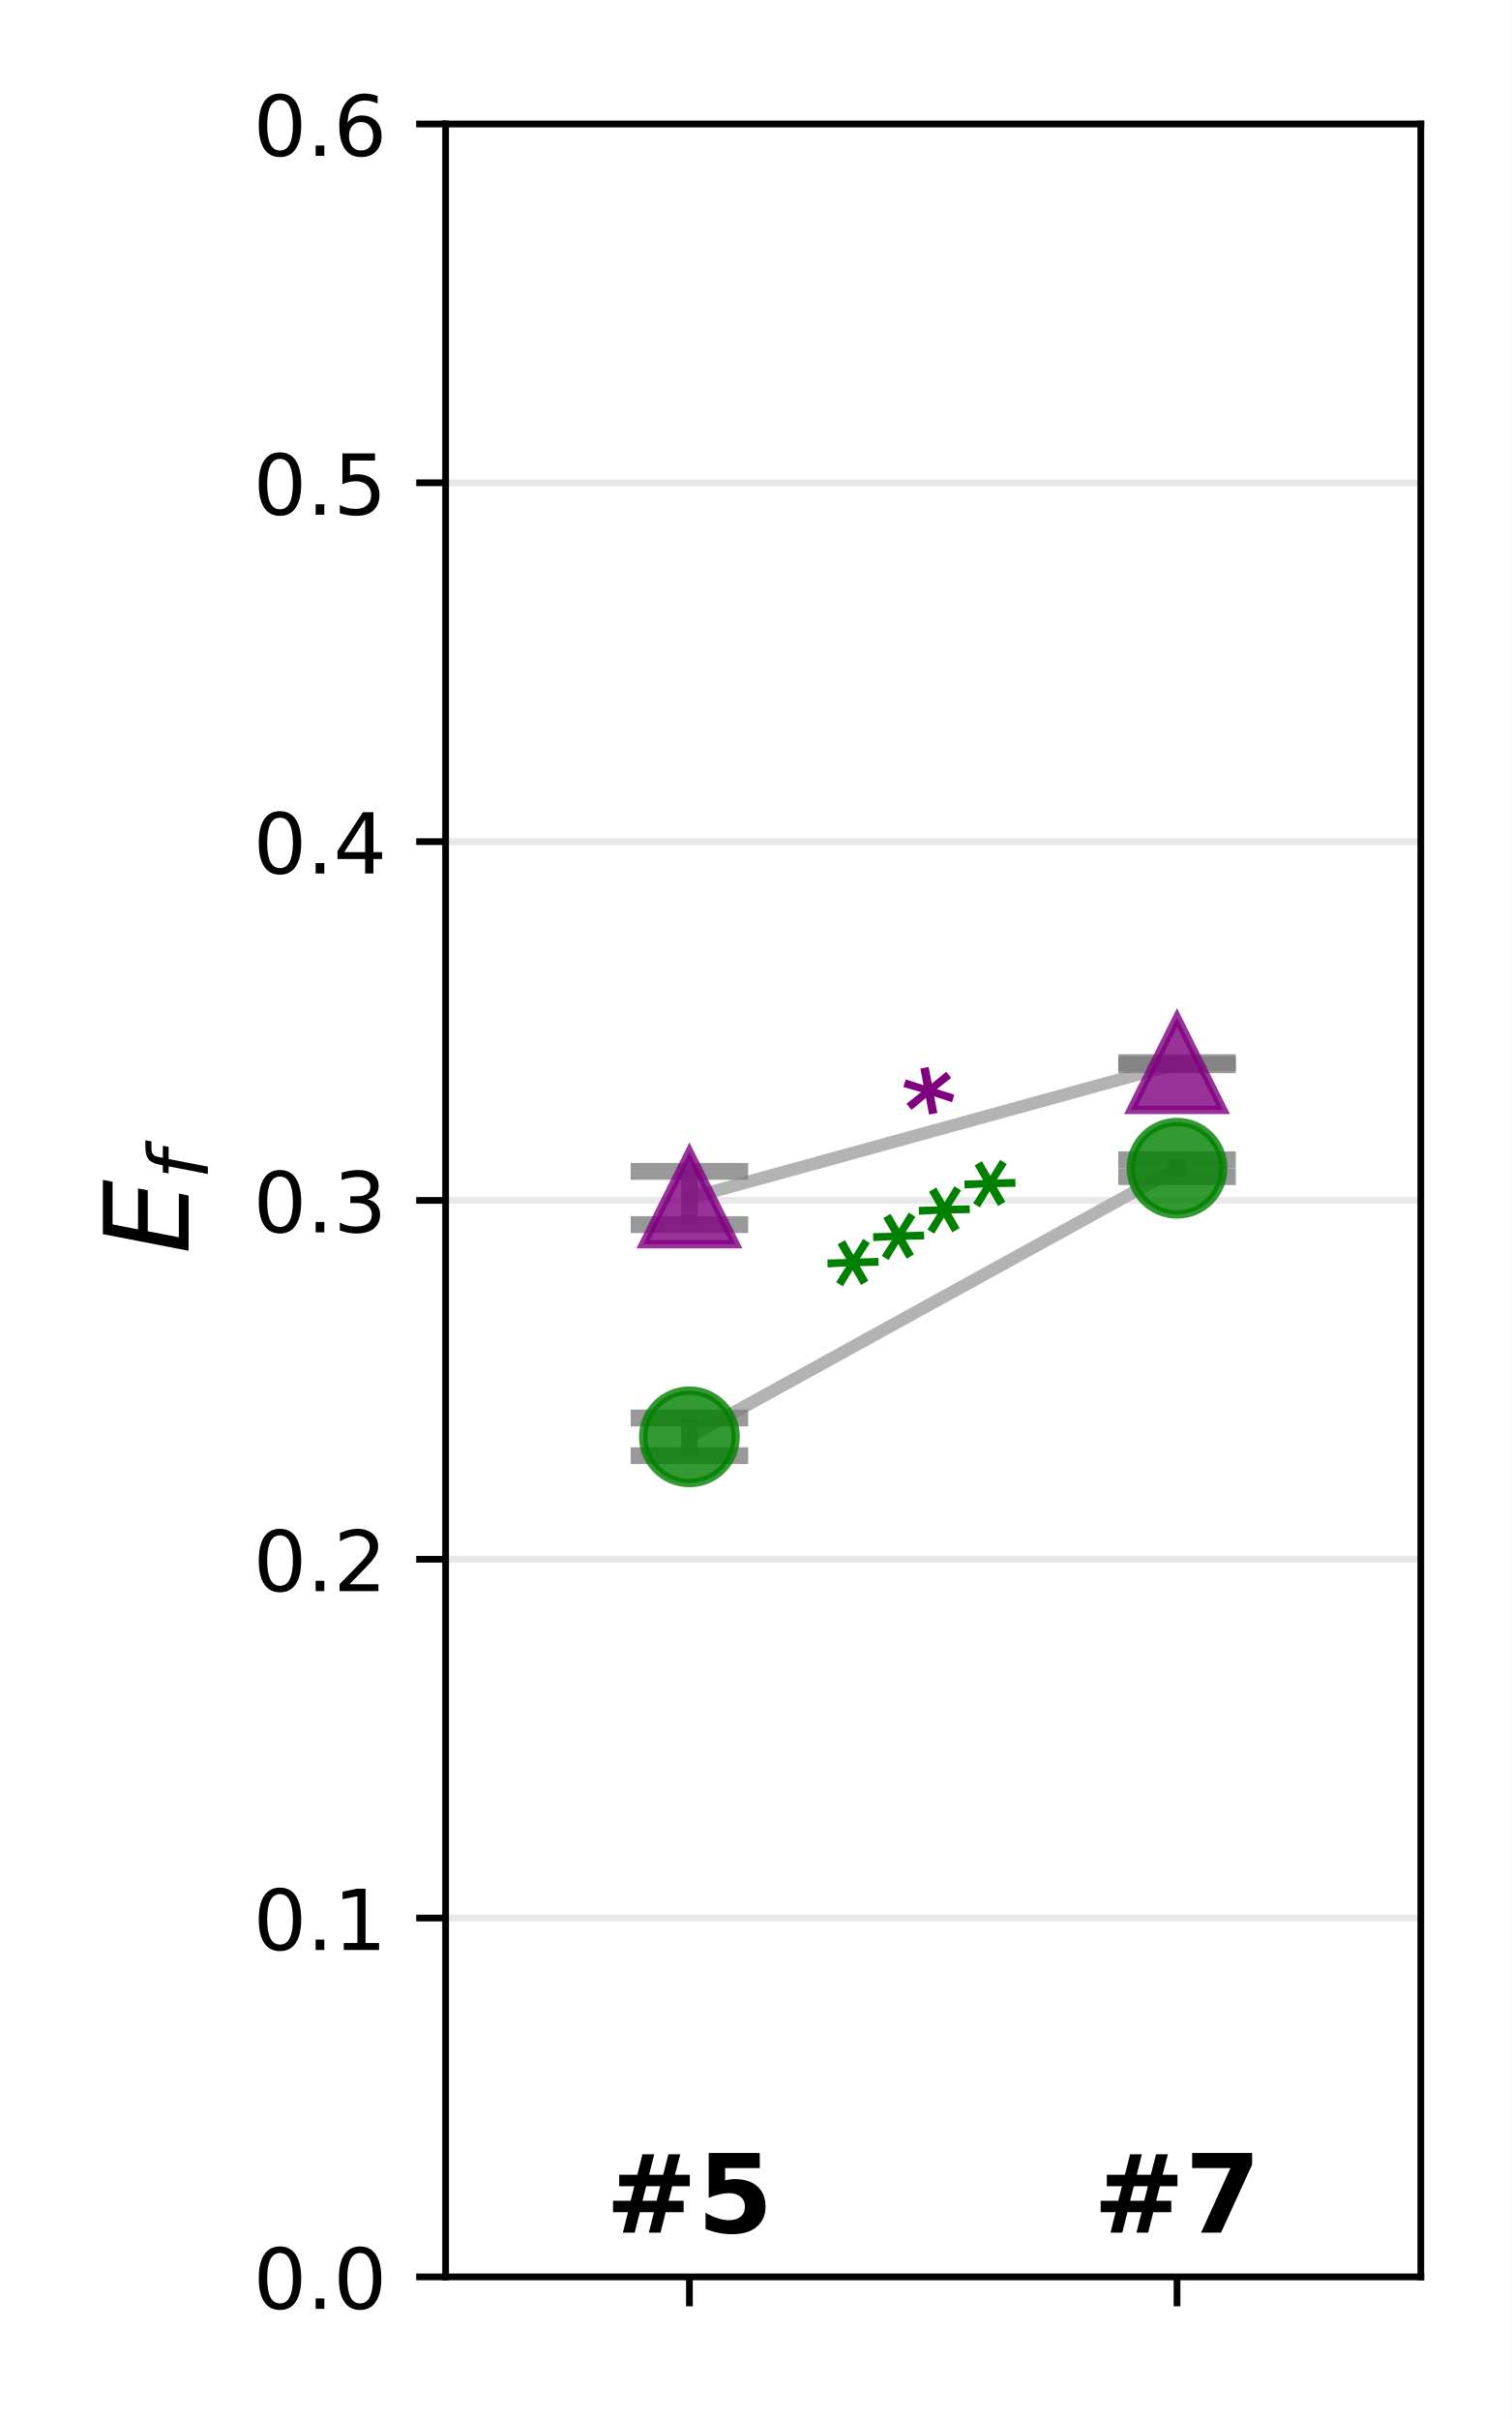
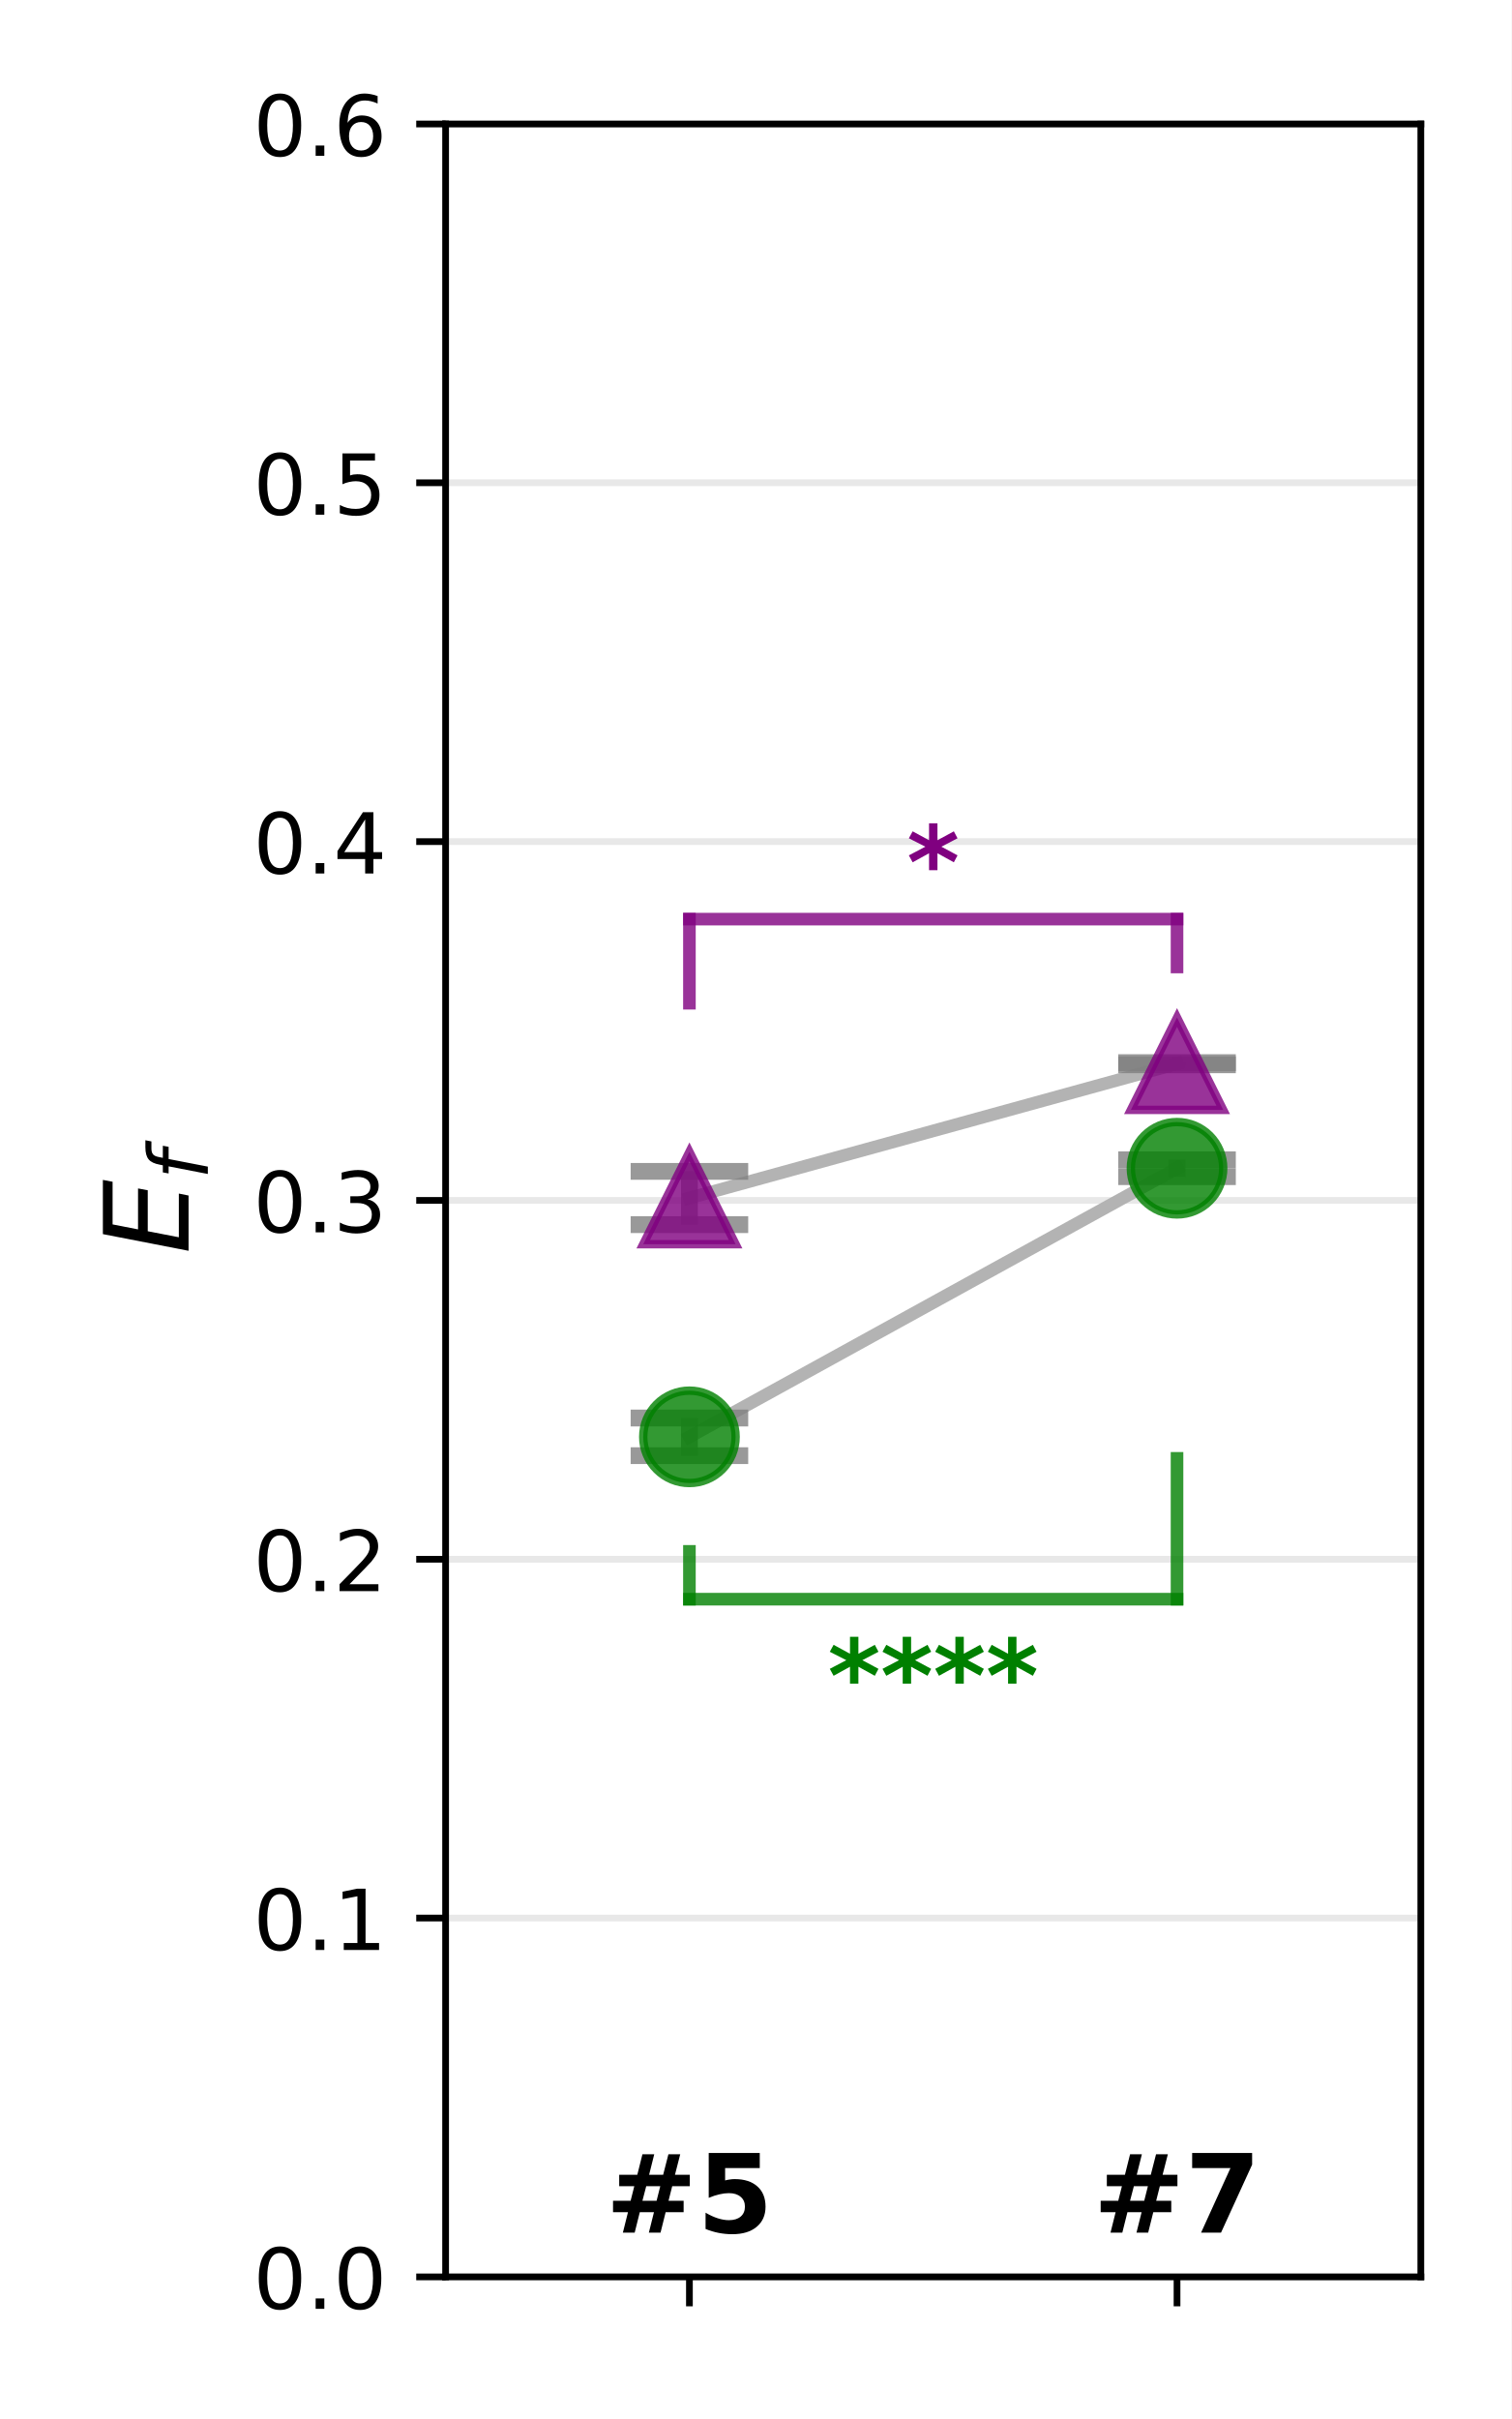
<svg xmlns="http://www.w3.org/2000/svg" xmlns:xlink="http://www.w3.org/1999/xlink" width="180pt" height="288pt" viewBox="0 0 180 288" version="1.1">
  <defs>
    <style type="text/css">*{stroke-linejoin: round; stroke-linecap: butt}</style>
  </defs>
  <g id="figure_1">
    <g id="patch_1">
      <path d="M 0 288  L 180 288  L 180 0  L 0 0  z " style="fill: #ffffff" />
    </g>
    <g id="axes_1">
      <g id="patch_2">
        <path d="M 53.066 271.08  L 169.2 271.08  L 169.2 14.76  L 53.066 14.76  z " style="fill: #ffffff" />
      </g>
      <g id="line2d_1">
-         <path d="M 82.1 142.632  L 140.167 126.643  " clip-path="url(#pc46d668831)" style="fill: none; stroke: #808080; stroke-opacity: 0.6; stroke-width: 1.5; stroke-linecap: square" />
+         <path d="M 82.1 142.632  L 140.167 126.643  " clip-path="url(#pe75efb9153)" style="fill: none; stroke: #808080; stroke-opacity: 0.6; stroke-width: 1.5; stroke-linecap: square" />
      </g>
      <g id="line2d_2">
-         <path d="M 82.1 171.066  L 140.167 139.088  " clip-path="url(#pc46d668831)" style="fill: none; stroke: #808080; stroke-opacity: 0.6; stroke-width: 1.5; stroke-linecap: square" />
+         <path d="M 82.1 171.066  L 140.167 139.088  " clip-path="url(#pe75efb9153)" style="fill: none; stroke: #808080; stroke-opacity: 0.6; stroke-width: 1.5; stroke-linecap: square" />
      </g>
      <g id="matplotlib.axis_1">
        <g id="xtick_1">
          <g id="line2d_3">
            <defs>
-               <path id="m5bc72e1497" d="M 0 0  L 0 3.5  " style="stroke: #000000; stroke-width: 0.8" />
+               <path id="mcba5b26300" d="M 0 0  L 0 3.5  " style="stroke: #000000; stroke-width: 0.8" />
            </defs>
            <g>
-               <use xlink:href="#m5bc72e1497" x="82.1" y="271.08" style="stroke: #000000; stroke-width: 0.8" />
+               <use xlink:href="#mcba5b26300" x="82.1" y="271.08" style="stroke: #000000; stroke-width: 0.8" />
            </g>
          </g>
        </g>
        <g id="xtick_2">
          <g id="line2d_4">
            <g>
-               <use xlink:href="#m5bc72e1497" x="140.167" y="271.08" style="stroke: #000000; stroke-width: 0.8" />
+               <use xlink:href="#mcba5b26300" x="140.167" y="271.08" style="stroke: #000000; stroke-width: 0.8" />
            </g>
          </g>
        </g>
      </g>
      <g id="matplotlib.axis_2">
        <g id="ytick_1">
          <g id="line2d_5">
-             <path d="M 53.066 271.08  L 169.2 271.08  " clip-path="url(#pc46d668831)" style="fill: none; stroke: #b0b0b0; stroke-opacity: 0.3; stroke-width: 0.8; stroke-linecap: square" />
+             <path d="M 53.066 271.08  L 169.2 271.08  " clip-path="url(#pe75efb9153)" style="fill: none; stroke: #b0b0b0; stroke-opacity: 0.3; stroke-width: 0.8; stroke-linecap: square" />
          </g>
          <g id="line2d_6">
            <defs>
-               <path id="mc9361f6644" d="M 0 0  L -3.5 0  " style="stroke: #000000; stroke-width: 0.8" />
+               <path id="md0da95ddb3" d="M 0 0  L -3.5 0  " style="stroke: #000000; stroke-width: 0.8" />
            </defs>
            <g>
-               <use xlink:href="#mc9361f6644" x="53.066" y="271.08" style="stroke: #000000; stroke-width: 0.8" />
+               <use xlink:href="#md0da95ddb3" x="53.066" y="271.08" style="stroke: #000000; stroke-width: 0.8" />
            </g>
          </g>
          <g id="text_1">
            <text style="font-size: 10px; font-family: 'DejaVu Sans', 'Bitstream Vera Sans', 'Computer Modern Sans Serif', 'Lucida Grande', 'Verdana', 'Geneva', 'Lucid', 'Arial', 'Helvetica', 'Avant Garde', sans-serif; text-anchor: end" x="46.066" y="274.879" transform="rotate(-0 46.066 274.8792)">0.0</text>
          </g>
        </g>
        <g id="ytick_2">
          <g id="line2d_7">
-             <path d="M 53.066 228.36  L 169.2 228.36  " clip-path="url(#pc46d668831)" style="fill: none; stroke: #b0b0b0; stroke-opacity: 0.3; stroke-width: 0.8; stroke-linecap: square" />
+             <path d="M 53.066 228.36  L 169.2 228.36  " clip-path="url(#pe75efb9153)" style="fill: none; stroke: #b0b0b0; stroke-opacity: 0.3; stroke-width: 0.8; stroke-linecap: square" />
          </g>
          <g id="line2d_8">
            <g>
-               <use xlink:href="#mc9361f6644" x="53.066" y="228.36" style="stroke: #000000; stroke-width: 0.8" />
+               <use xlink:href="#md0da95ddb3" x="53.066" y="228.36" style="stroke: #000000; stroke-width: 0.8" />
            </g>
          </g>
          <g id="text_2">
            <text style="font-size: 10px; font-family: 'DejaVu Sans', 'Bitstream Vera Sans', 'Computer Modern Sans Serif', 'Lucida Grande', 'Verdana', 'Geneva', 'Lucid', 'Arial', 'Helvetica', 'Avant Garde', sans-serif; text-anchor: end" x="46.066" y="232.159" transform="rotate(-0 46.066 232.1592)">0.1</text>
          </g>
        </g>
        <g id="ytick_3">
          <g id="line2d_9">
-             <path d="M 53.066 185.64  L 169.2 185.64  " clip-path="url(#pc46d668831)" style="fill: none; stroke: #b0b0b0; stroke-opacity: 0.3; stroke-width: 0.8; stroke-linecap: square" />
+             <path d="M 53.066 185.64  L 169.2 185.64  " clip-path="url(#pe75efb9153)" style="fill: none; stroke: #b0b0b0; stroke-opacity: 0.3; stroke-width: 0.8; stroke-linecap: square" />
          </g>
          <g id="line2d_10">
            <g>
-               <use xlink:href="#mc9361f6644" x="53.066" y="185.64" style="stroke: #000000; stroke-width: 0.8" />
+               <use xlink:href="#md0da95ddb3" x="53.066" y="185.64" style="stroke: #000000; stroke-width: 0.8" />
            </g>
          </g>
          <g id="text_3">
            <text style="font-size: 10px; font-family: 'DejaVu Sans', 'Bitstream Vera Sans', 'Computer Modern Sans Serif', 'Lucida Grande', 'Verdana', 'Geneva', 'Lucid', 'Arial', 'Helvetica', 'Avant Garde', sans-serif; text-anchor: end" x="46.066" y="189.439" transform="rotate(-0 46.066 189.4392)">0.2</text>
          </g>
        </g>
        <g id="ytick_4">
          <g id="line2d_11">
-             <path d="M 53.066 142.92  L 169.2 142.92  " clip-path="url(#pc46d668831)" style="fill: none; stroke: #b0b0b0; stroke-opacity: 0.3; stroke-width: 0.8; stroke-linecap: square" />
+             <path d="M 53.066 142.92  L 169.2 142.92  " clip-path="url(#pe75efb9153)" style="fill: none; stroke: #b0b0b0; stroke-opacity: 0.3; stroke-width: 0.8; stroke-linecap: square" />
          </g>
          <g id="line2d_12">
            <g>
-               <use xlink:href="#mc9361f6644" x="53.066" y="142.92" style="stroke: #000000; stroke-width: 0.8" />
+               <use xlink:href="#md0da95ddb3" x="53.066" y="142.92" style="stroke: #000000; stroke-width: 0.8" />
            </g>
          </g>
          <g id="text_4">
            <text style="font-size: 10px; font-family: 'DejaVu Sans', 'Bitstream Vera Sans', 'Computer Modern Sans Serif', 'Lucida Grande', 'Verdana', 'Geneva', 'Lucid', 'Arial', 'Helvetica', 'Avant Garde', sans-serif; text-anchor: end" x="46.066" y="146.719" transform="rotate(-0 46.066 146.7192)">0.3</text>
          </g>
        </g>
        <g id="ytick_5">
          <g id="line2d_13">
-             <path d="M 53.066 100.2  L 169.2 100.2  " clip-path="url(#pc46d668831)" style="fill: none; stroke: #b0b0b0; stroke-opacity: 0.3; stroke-width: 0.8; stroke-linecap: square" />
+             <path d="M 53.066 100.2  L 169.2 100.2  " clip-path="url(#pe75efb9153)" style="fill: none; stroke: #b0b0b0; stroke-opacity: 0.3; stroke-width: 0.8; stroke-linecap: square" />
          </g>
          <g id="line2d_14">
            <g>
-               <use xlink:href="#mc9361f6644" x="53.066" y="100.2" style="stroke: #000000; stroke-width: 0.8" />
+               <use xlink:href="#md0da95ddb3" x="53.066" y="100.2" style="stroke: #000000; stroke-width: 0.8" />
            </g>
          </g>
          <g id="text_5">
            <text style="font-size: 10px; font-family: 'DejaVu Sans', 'Bitstream Vera Sans', 'Computer Modern Sans Serif', 'Lucida Grande', 'Verdana', 'Geneva', 'Lucid', 'Arial', 'Helvetica', 'Avant Garde', sans-serif; text-anchor: end" x="46.066" y="103.999" transform="rotate(-0 46.066 103.9992)">0.4</text>
          </g>
        </g>
        <g id="ytick_6">
          <g id="line2d_15">
-             <path d="M 53.066 57.48  L 169.2 57.48  " clip-path="url(#pc46d668831)" style="fill: none; stroke: #b0b0b0; stroke-opacity: 0.3; stroke-width: 0.8; stroke-linecap: square" />
+             <path d="M 53.066 57.48  L 169.2 57.48  " clip-path="url(#pe75efb9153)" style="fill: none; stroke: #b0b0b0; stroke-opacity: 0.3; stroke-width: 0.8; stroke-linecap: square" />
          </g>
          <g id="line2d_16">
            <g>
-               <use xlink:href="#mc9361f6644" x="53.066" y="57.48" style="stroke: #000000; stroke-width: 0.8" />
+               <use xlink:href="#md0da95ddb3" x="53.066" y="57.48" style="stroke: #000000; stroke-width: 0.8" />
            </g>
          </g>
          <g id="text_6">
            <text style="font-size: 10px; font-family: 'DejaVu Sans', 'Bitstream Vera Sans', 'Computer Modern Sans Serif', 'Lucida Grande', 'Verdana', 'Geneva', 'Lucid', 'Arial', 'Helvetica', 'Avant Garde', sans-serif; text-anchor: end" x="46.066" y="61.279" transform="rotate(-0 46.066 61.27922)">0.5</text>
          </g>
        </g>
        <g id="ytick_7">
          <g id="line2d_17">
-             <path d="M 53.066 14.76  L 169.2 14.76  " clip-path="url(#pc46d668831)" style="fill: none; stroke: #b0b0b0; stroke-opacity: 0.3; stroke-width: 0.8; stroke-linecap: square" />
+             <path d="M 53.066 14.76  L 169.2 14.76  " clip-path="url(#pe75efb9153)" style="fill: none; stroke: #b0b0b0; stroke-opacity: 0.3; stroke-width: 0.8; stroke-linecap: square" />
          </g>
          <g id="line2d_18">
            <g>
-               <use xlink:href="#mc9361f6644" x="53.066" y="14.76" style="stroke: #000000; stroke-width: 0.8" />
+               <use xlink:href="#md0da95ddb3" x="53.066" y="14.76" style="stroke: #000000; stroke-width: 0.8" />
            </g>
          </g>
          <g id="text_7">
            <text style="font-size: 10px; font-family: 'DejaVu Sans', 'Bitstream Vera Sans', 'Computer Modern Sans Serif', 'Lucida Grande', 'Verdana', 'Geneva', 'Lucid', 'Arial', 'Helvetica', 'Avant Garde', sans-serif; text-anchor: end" x="46.066" y="18.559" transform="rotate(-0 46.066 18.55922)">0.6</text>
          </g>
        </g>
        <g id="text_8">
          <g transform="translate(23.25131 149.29) rotate(-90)">
            <text>
              <tspan x="0" y="-0.797" style="font-style: oblique; font-size: 14px; font-family: 'DejaVu Sans'">E</tspan>
              <tspan x="8.846" y="1.5" style="font-style: oblique; font-size: 9.8px; font-family: 'DejaVu Sans'">f</tspan>
            </text>
          </g>
        </g>
      </g>
      <g id="LineCollection_1">
-         <path d="M 82.1 145.802  L 82.1 139.463  " clip-path="url(#pc46d668831)" style="fill: none; stroke: #808080; stroke-opacity: 0.8; stroke-width: 2" />
+         <path d="M 82.1 145.802  L 82.1 139.463  " clip-path="url(#pe75efb9153)" style="fill: none; stroke: #808080; stroke-opacity: 0.8; stroke-width: 2" />
      </g>
      <g id="line2d_19">
        <defs>
-           <path id="m7eb6b73a03" d="M 7 0  L -7 -0  " style="stroke: #808080; stroke-opacity: 0.8; stroke-width: 2" />
+           <path id="ma26b579988" d="M 7 0  L -7 -0  " style="stroke: #808080; stroke-opacity: 0.8; stroke-width: 2" />
        </defs>
-         <g clip-path="url(#pc46d668831)">
-           <use xlink:href="#m7eb6b73a03" x="82.1" y="145.802" style="fill: #808080; fill-opacity: 0.8; stroke: #808080; stroke-opacity: 0.8; stroke-width: 2" />
+         <g clip-path="url(#pe75efb9153)">
+           <use xlink:href="#ma26b579988" x="82.1" y="145.802" style="fill: #808080; fill-opacity: 0.8; stroke: #808080; stroke-opacity: 0.8; stroke-width: 2" />
        </g>
      </g>
      <g id="line2d_20">
-         <g clip-path="url(#pc46d668831)">
-           <use xlink:href="#m7eb6b73a03" x="82.1" y="139.463" style="fill: #808080; fill-opacity: 0.8; stroke: #808080; stroke-opacity: 0.8; stroke-width: 2" />
+         <g clip-path="url(#pe75efb9153)">
+           <use xlink:href="#ma26b579988" x="82.1" y="139.463" style="fill: #808080; fill-opacity: 0.8; stroke: #808080; stroke-opacity: 0.8; stroke-width: 2" />
        </g>
      </g>
      <g id="LineCollection_2">
-         <path d="M 82.1 173.306  L 82.1 168.826  " clip-path="url(#pc46d668831)" style="fill: none; stroke: #808080; stroke-opacity: 0.8; stroke-width: 2" />
+         <path d="M 82.1 173.306  L 82.1 168.826  " clip-path="url(#pe75efb9153)" style="fill: none; stroke: #808080; stroke-opacity: 0.8; stroke-width: 2" />
      </g>
      <g id="line2d_21">
-         <g clip-path="url(#pc46d668831)">
-           <use xlink:href="#m7eb6b73a03" x="82.1" y="173.306" style="fill: #808080; fill-opacity: 0.8; stroke: #808080; stroke-opacity: 0.8; stroke-width: 2" />
+         <g clip-path="url(#pe75efb9153)">
+           <use xlink:href="#ma26b579988" x="82.1" y="173.306" style="fill: #808080; fill-opacity: 0.8; stroke: #808080; stroke-opacity: 0.8; stroke-width: 2" />
        </g>
      </g>
      <g id="line2d_22">
-         <g clip-path="url(#pc46d668831)">
-           <use xlink:href="#m7eb6b73a03" x="82.1" y="168.826" style="fill: #808080; fill-opacity: 0.8; stroke: #808080; stroke-opacity: 0.8; stroke-width: 2" />
+         <g clip-path="url(#pe75efb9153)">
+           <use xlink:href="#ma26b579988" x="82.1" y="168.826" style="fill: #808080; fill-opacity: 0.8; stroke: #808080; stroke-opacity: 0.8; stroke-width: 2" />
        </g>
      </g>
      <g id="LineCollection_3">
-         <path d="M 140.167 126.771  L 140.167 126.516  " clip-path="url(#pc46d668831)" style="fill: none; stroke: #808080; stroke-opacity: 0.8; stroke-width: 2" />
+         <path d="M 140.167 126.771  L 140.167 126.516  " clip-path="url(#pe75efb9153)" style="fill: none; stroke: #808080; stroke-opacity: 0.8; stroke-width: 2" />
      </g>
      <g id="line2d_23">
-         <g clip-path="url(#pc46d668831)">
-           <use xlink:href="#m7eb6b73a03" x="140.167" y="126.771" style="fill: #808080; fill-opacity: 0.8; stroke: #808080; stroke-opacity: 0.8; stroke-width: 2" />
+         <g clip-path="url(#pe75efb9153)">
+           <use xlink:href="#ma26b579988" x="140.167" y="126.771" style="fill: #808080; fill-opacity: 0.8; stroke: #808080; stroke-opacity: 0.8; stroke-width: 2" />
        </g>
      </g>
      <g id="line2d_24">
-         <g clip-path="url(#pc46d668831)">
-           <use xlink:href="#m7eb6b73a03" x="140.167" y="126.516" style="fill: #808080; fill-opacity: 0.8; stroke: #808080; stroke-opacity: 0.8; stroke-width: 2" />
+         <g clip-path="url(#pe75efb9153)">
+           <use xlink:href="#ma26b579988" x="140.167" y="126.516" style="fill: #808080; fill-opacity: 0.8; stroke: #808080; stroke-opacity: 0.8; stroke-width: 2" />
        </g>
      </g>
      <g id="LineCollection_4">
-         <path d="M 140.167 140.093  L 140.167 138.083  " clip-path="url(#pc46d668831)" style="fill: none; stroke: #808080; stroke-opacity: 0.8; stroke-width: 2" />
+         <path d="M 140.167 140.093  L 140.167 138.083  " clip-path="url(#pe75efb9153)" style="fill: none; stroke: #808080; stroke-opacity: 0.8; stroke-width: 2" />
      </g>
      <g id="line2d_25">
-         <g clip-path="url(#pc46d668831)">
-           <use xlink:href="#m7eb6b73a03" x="140.167" y="140.093" style="fill: #808080; fill-opacity: 0.8; stroke: #808080; stroke-opacity: 0.8; stroke-width: 2" />
+         <g clip-path="url(#pe75efb9153)">
+           <use xlink:href="#ma26b579988" x="140.167" y="140.093" style="fill: #808080; fill-opacity: 0.8; stroke: #808080; stroke-opacity: 0.8; stroke-width: 2" />
        </g>
      </g>
      <g id="line2d_26">
-         <g clip-path="url(#pc46d668831)">
-           <use xlink:href="#m7eb6b73a03" x="140.167" y="138.083" style="fill: #808080; fill-opacity: 0.8; stroke: #808080; stroke-opacity: 0.8; stroke-width: 2" />
+         <g clip-path="url(#pe75efb9153)">
+           <use xlink:href="#ma26b579988" x="140.167" y="138.083" style="fill: #808080; fill-opacity: 0.8; stroke: #808080; stroke-opacity: 0.8; stroke-width: 2" />
        </g>
      </g>
      <g id="line2d_27">
+         <path d="M 82.1 109.428  L 82.1 119.44  " clip-path="url(#pe75efb9153)" style="fill: none; stroke: #800080; stroke-opacity: 0.8; stroke-width: 1.5; stroke-linecap: square" />
+       </g>
+       <g id="line2d_28">
+         <path d="M 82.1 109.428  L 140.167 109.428  " clip-path="url(#pe75efb9153)" style="fill: none; stroke: #800080; stroke-opacity: 0.8; stroke-width: 1.5; stroke-linecap: square" />
+       </g>
+       <g id="line2d_29">
+         <path d="M 140.167 109.428  L 140.167 115.124  " clip-path="url(#pe75efb9153)" style="fill: none; stroke: #800080; stroke-opacity: 0.8; stroke-width: 1.5; stroke-linecap: square" />
+       </g>
+       <g id="line2d_30">
+         <path d="M 82.1 190.394  L 82.1 184.698  " clip-path="url(#pe75efb9153)" style="fill: none; stroke: #008000; stroke-opacity: 0.8; stroke-width: 1.5; stroke-linecap: square" />
+       </g>
+       <g id="line2d_31">
+         <path d="M 82.1 190.394  L 140.167 190.394  " clip-path="url(#pe75efb9153)" style="fill: none; stroke: #008000; stroke-opacity: 0.8; stroke-width: 1.5; stroke-linecap: square" />
+       </g>
+       <g id="line2d_32">
+         <path d="M 140.167 190.394  L 140.167 173.627  " clip-path="url(#pe75efb9153)" style="fill: none; stroke: #008000; stroke-opacity: 0.8; stroke-width: 1.5; stroke-linecap: square" />
+       </g>
+       <g id="line2d_33">
        <defs>
-           <path id="mb9b77a72bf" d="M 0 -5.5  L -5.5 5.5  L 5.5 5.5  z " style="stroke: #800080; stroke-opacity: 0.8; stroke-linejoin: miter" />
+           <path id="m4094324267" d="M 0 -5.5  L -5.5 5.5  L 5.5 5.5  z " style="stroke: #800080; stroke-opacity: 0.8; stroke-linejoin: miter" />
        </defs>
-         <g clip-path="url(#pc46d668831)">
-           <use xlink:href="#mb9b77a72bf" x="82.1" y="142.632" style="fill: #800080; fill-opacity: 0.8; stroke: #800080; stroke-opacity: 0.8; stroke-linejoin: miter" />
-         </g>
-       </g>
-       <g id="line2d_28">
+         <g clip-path="url(#pe75efb9153)">
+           <use xlink:href="#m4094324267" x="82.1" y="142.632" style="fill: #800080; fill-opacity: 0.8; stroke: #800080; stroke-opacity: 0.8; stroke-linejoin: miter" />
+         </g>
+       </g>
+       <g id="line2d_34">
        <defs>
-           <path id="m487e39fccc" d="M 0 5.5  C 1.459 5.5 2.858 4.92 3.889 3.889  C 4.92 2.858 5.5 1.459 5.5 0  C 5.5 -1.459 4.92 -2.858 3.889 -3.889  C 2.858 -4.92 1.459 -5.5 0 -5.5  C -1.459 -5.5 -2.858 -4.92 -3.889 -3.889  C -4.92 -2.858 -5.5 -1.459 -5.5 0  C -5.5 1.459 -4.92 2.858 -3.889 3.889  C -2.858 4.92 -1.459 5.5 0 5.5  z " style="stroke: #008000; stroke-opacity: 0.8" />
+           <path id="m5210f5dea3" d="M 0 5.5  C 1.459 5.5 2.858 4.92 3.889 3.889  C 4.92 2.858 5.5 1.459 5.5 0  C 5.5 -1.459 4.92 -2.858 3.889 -3.889  C 2.858 -4.92 1.459 -5.5 0 -5.5  C -1.459 -5.5 -2.858 -4.92 -3.889 -3.889  C -4.92 -2.858 -5.5 -1.459 -5.5 0  C -5.5 1.459 -4.92 2.858 -3.889 3.889  C -2.858 4.92 -1.459 5.5 0 5.5  z " style="stroke: #008000; stroke-opacity: 0.8" />
        </defs>
-         <g clip-path="url(#pc46d668831)">
-           <use xlink:href="#m487e39fccc" x="82.1" y="171.066" style="fill: #008000; fill-opacity: 0.8; stroke: #008000; stroke-opacity: 0.8" />
-         </g>
-       </g>
-       <g id="line2d_29">
-         <g clip-path="url(#pc46d668831)">
-           <use xlink:href="#mb9b77a72bf" x="140.167" y="126.643" style="fill: #800080; fill-opacity: 0.8; stroke: #800080; stroke-opacity: 0.8; stroke-linejoin: miter" />
-         </g>
-       </g>
-       <g id="line2d_30">
-         <g clip-path="url(#pc46d668831)">
-           <use xlink:href="#m487e39fccc" x="140.167" y="139.088" style="fill: #008000; fill-opacity: 0.8; stroke: #008000; stroke-opacity: 0.8" />
+         <g clip-path="url(#pe75efb9153)">
+           <use xlink:href="#m5210f5dea3" x="82.1" y="171.066" style="fill: #008000; fill-opacity: 0.8; stroke: #008000; stroke-opacity: 0.8" />
+         </g>
+       </g>
+       <g id="line2d_35">
+         <g clip-path="url(#pe75efb9153)">
+           <use xlink:href="#m4094324267" x="140.167" y="126.643" style="fill: #800080; fill-opacity: 0.8; stroke: #800080; stroke-opacity: 0.8; stroke-linejoin: miter" />
+         </g>
+       </g>
+       <g id="line2d_36">
+         <g clip-path="url(#pe75efb9153)">
+           <use xlink:href="#m5210f5dea3" x="140.167" y="139.088" style="fill: #008000; fill-opacity: 0.8; stroke: #008000; stroke-opacity: 0.8" />
        </g>
      </g>
      <g id="patch_3">
        <path d="M 53.066 271.08  L 53.066 14.76  " style="fill: none; stroke: #000000; stroke-width: 0.8; stroke-linejoin: miter; stroke-linecap: square" />
      </g>
      <g id="patch_4">
        <path d="M 169.2 271.08  L 169.2 14.76  " style="fill: none; stroke: #000000; stroke-width: 0.8; stroke-linejoin: miter; stroke-linecap: square" />
      </g>
      <g id="patch_5">
        <path d="M 53.066 271.08  L 169.2 271.08  " style="fill: none; stroke: #000000; stroke-width: 0.8; stroke-linejoin: miter; stroke-linecap: square" />
      </g>
      <g id="patch_6">
        <path d="M 53.066 14.76  L 169.2 14.76  " style="fill: none; stroke: #000000; stroke-width: 0.8; stroke-linejoin: miter; stroke-linecap: square" />
      </g>
      <g id="text_9">
-         <text style="font-weight: 700; font-size: 12px; font-family: 'DejaVu Sans', 'Bitstream Vera Sans', 'Computer Modern Sans Serif', 'Lucida Grande', 'Verdana', 'Geneva', 'Lucid', 'Arial', 'Helvetica', 'Avant Garde', sans-serif; fill: #800080" transform="translate(108.6657 136.4577) rotate(-10.71719)">*</text>
+         <text style="font-weight: 700; font-size: 12px; font-family: 'DejaVu Sans', 'Bitstream Vera Sans', 'Computer Modern Sans Serif', 'Lucida Grande', 'Verdana', 'Geneva', 'Lucid', 'Arial', 'Helvetica', 'Avant Garde', sans-serif; text-anchor: middle; fill: #800080" x="111.133" y="106.932" transform="rotate(-0 111.133 106.9323)">*</text>
      </g>
      <g id="text_10">
-         <text style="font-weight: 700; font-size: 12px; font-family: 'DejaVu Sans', 'Bitstream Vera Sans', 'Computer Modern Sans Serif', 'Lucida Grande', 'Verdana', 'Geneva', 'Lucid', 'Arial', 'Helvetica', 'Avant Garde', sans-serif; fill: #008000" transform="translate(101.9136 157.1871) rotate(-29.96641)">****</text>
+         <text style="font-weight: 700; font-size: 12px; font-family: 'DejaVu Sans', 'Bitstream Vera Sans', 'Computer Modern Sans Serif', 'Lucida Grande', 'Verdana', 'Geneva', 'Lucid', 'Arial', 'Helvetica', 'Avant Garde', sans-serif; text-anchor: middle; fill: #008000" x="111.133" y="203.784" transform="rotate(-0 111.133 203.7842)">****</text>
      </g>
      <g id="text_11">
        <text style="font-weight: 700; font-size: 13px; font-family: 'DejaVu Sans', 'Bitstream Vera Sans', 'Computer Modern Sans Serif', 'Lucida Grande', 'Verdana', 'Geneva', 'Lucid', 'Arial', 'Helvetica', 'Avant Garde', sans-serif; text-anchor: middle" x="82.1" y="265.813" transform="rotate(-0 82.0995 265.8132)">#5</text>
      </g>
      <g id="text_12">
        <text style="font-weight: 700; font-size: 13px; font-family: 'DejaVu Sans', 'Bitstream Vera Sans', 'Computer Modern Sans Serif', 'Lucida Grande', 'Verdana', 'Geneva', 'Lucid', 'Arial', 'Helvetica', 'Avant Garde', sans-serif; text-anchor: middle" x="140.167" y="265.813" transform="rotate(-0 140.1665 265.8132)">#7</text>
      </g>
    </g>
  </g>
  <defs>
-     <clipPath id="pc46d668831">
+     <clipPath id="pe75efb9153">
      <rect x="53.066" y="14.76" width="116.134" height="256.32" />
    </clipPath>
  </defs>
</svg>
